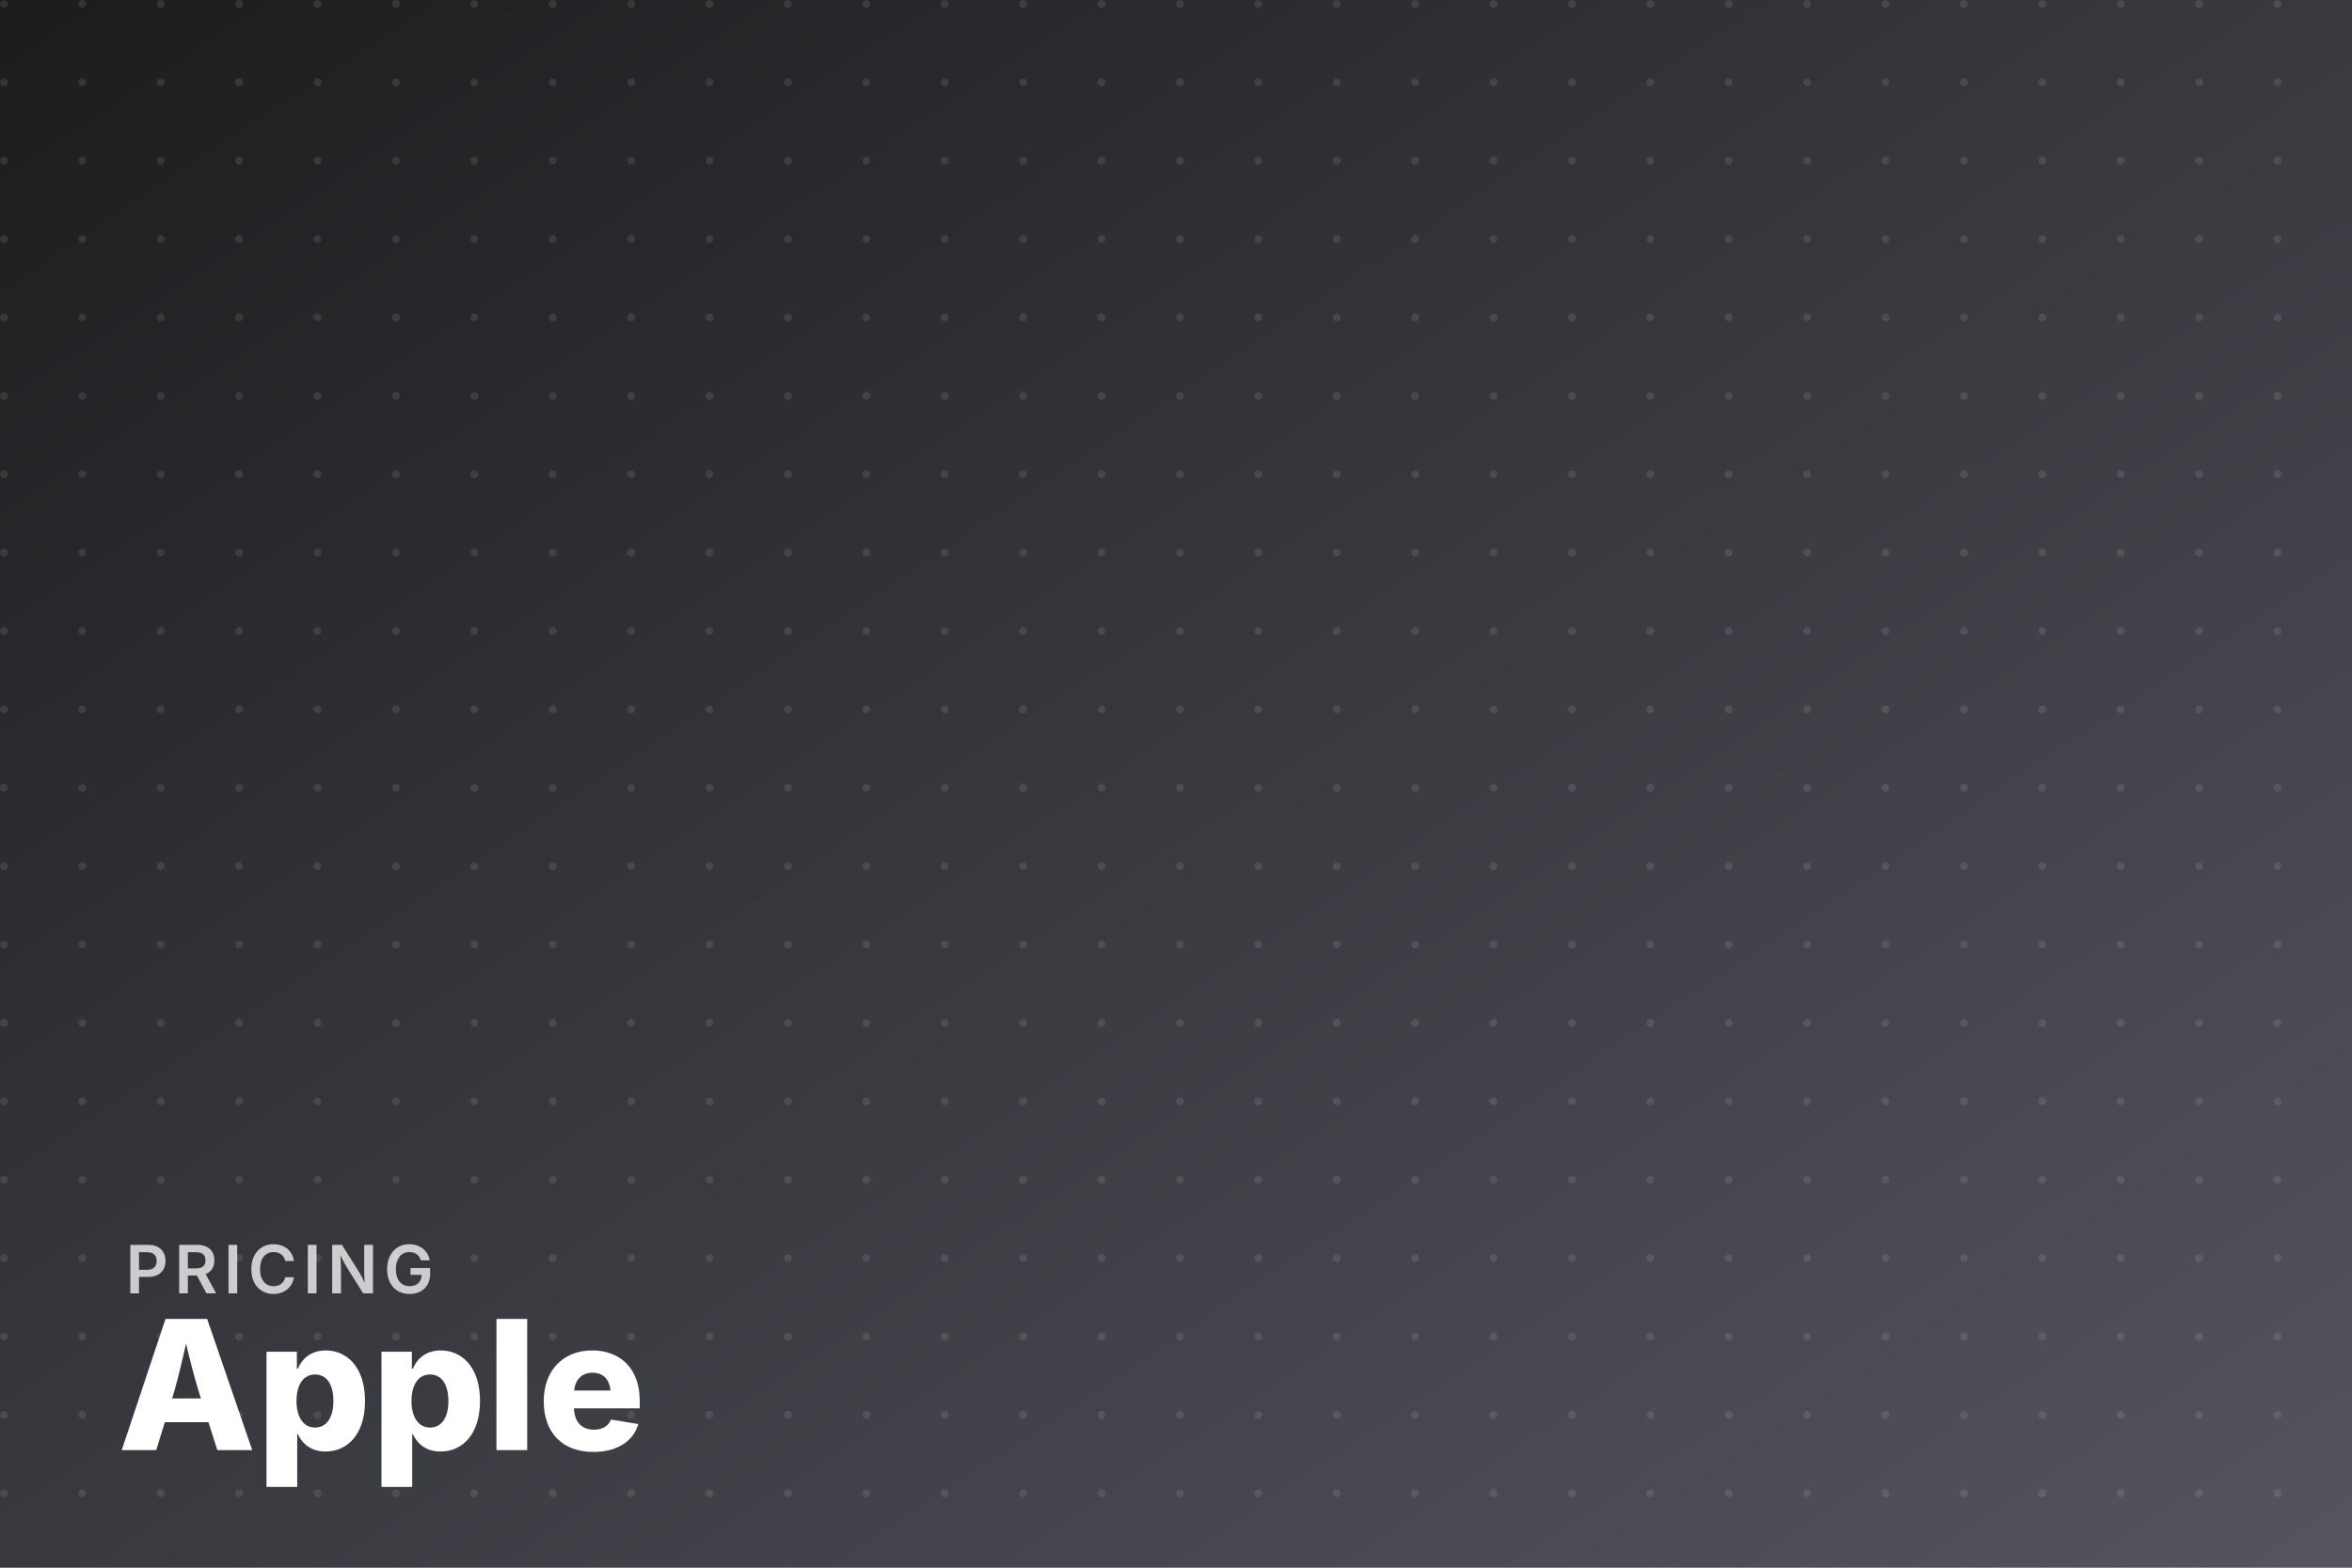
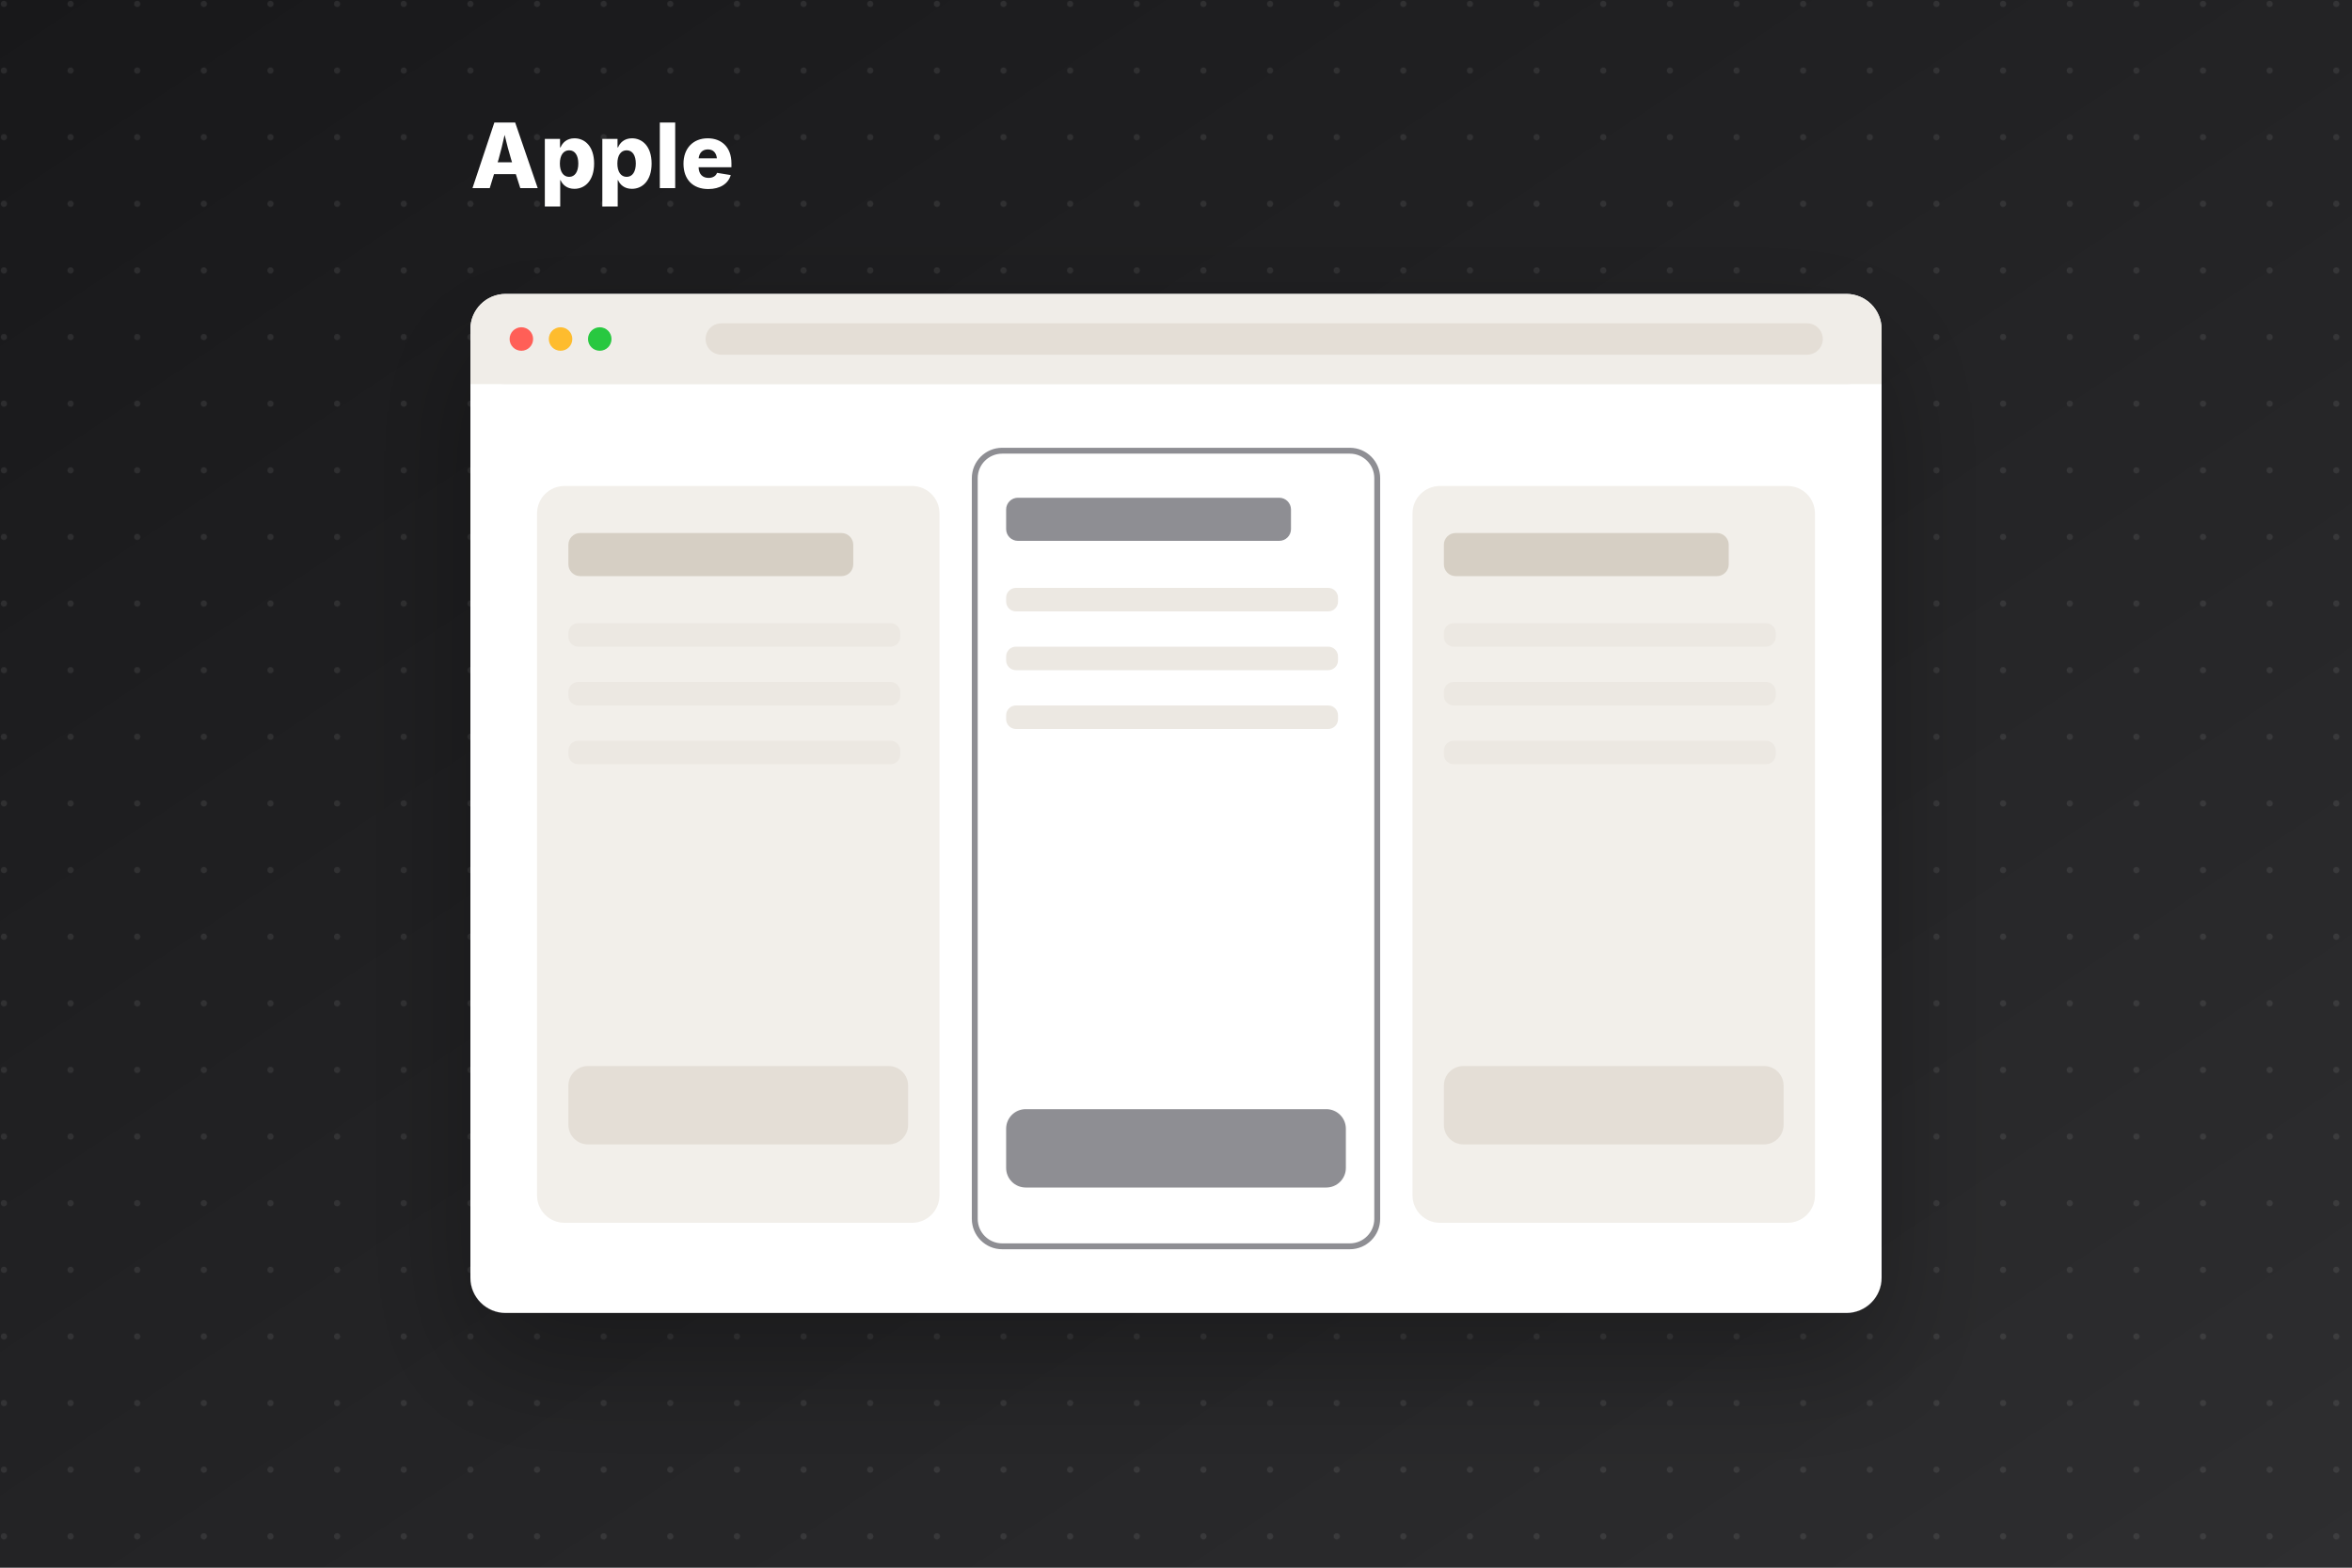
- <svg xmlns="http://www.w3.org/2000/svg" width="1200" height="800" viewBox="0 0 1200 800" role="img" aria-label="Apple">
+ <svg xmlns="http://www.w3.org/2000/svg" width="1200" height="800" viewBox="0 0 1200 800" role="img" aria-label="Apple UI mockup">
  <defs>
-     <linearGradient id="g" x1="0" y1="0" x2="1" y2="1">
-       <stop offset="0" stop-color="#1c1c1e" />
-       <stop offset="1" stop-color="#555560" />
+     <linearGradient id="bg" x1="0" y1="0" x2="1" y2="1">
+       <stop offset="0" stop-color="#18181a" />
+       <stop offset="1" stop-color="#2e2e30" />
    </linearGradient>
-     <pattern id="dots" width="40" height="40" patternUnits="userSpaceOnUse">
-       <circle cx="2" cy="2" r="2" fill="#ffffff" opacity="0.10" />
+     <pattern id="dots" width="34" height="34" patternUnits="userSpaceOnUse">
+       <circle cx="2" cy="2" r="1.6" fill="#ffffff" opacity="0.08" />
    </pattern>
+     <filter id="sh" x="-20%" y="-20%" width="140%" height="140%">
+       <feDropShadow dx="0" dy="24" stdDeviation="30" flood-color="#000" flood-opacity="0.30" />
+     </filter>
  </defs>
-   <rect width="1200" height="800" fill="url(#g)" />
-   <rect width="1200" height="800" fill="url(#dots)" />
-   <text x="64" y="660" font-family="Inter, Arial, sans-serif" font-size="34" font-weight="600" fill="#ffffff" opacity="0.75" letter-spacing="3">PRICING</text>
-   <text x="60" y="740" font-family="Inter, Arial, sans-serif" font-size="92" font-weight="800" fill="#ffffff">Apple</text>
+   <rect x="0" y="0" width="1200" height="800" rx="0" fill="url(#bg)" />
+   <rect x="0" y="0" width="1200" height="800" rx="0" fill="url(#dots)" />
+   <text x="240" y="96" font-family="Inter,Arial,sans-serif" font-size="46" font-weight="800" fill="#ffffff">Apple</text>
+   <g filter="url(#sh)">
+     <rect x="240" y="150" width="720" height="520" rx="18" fill="#ffffff" />
+   </g>
+   <rect x="240" y="150" width="720" height="46" rx="18" fill="#f0ede8" />
+   <rect x="240" y="178" width="720" height="18" rx="0" fill="#f0ede8" />
+   <circle cx="266" cy="173" r="6" fill="#ff5f57" />
+   <circle cx="286" cy="173" r="6" fill="#febc2e" />
+   <circle cx="306" cy="173" r="6" fill="#28c840" />
+   <rect x="360" y="165" width="570" height="16" rx="8" fill="#e4ded6" />
+   <g transform="translate(240,196)">
+     <rect x="34" y="52" width="205.333" height="376" rx="14" fill="#f2efea" />
+     <rect x="50" y="76" width="145.333" height="22" rx="6" fill="#d6cfc4" />
+     <rect x="50" y="122" width="169.333" height="12" rx="5" fill="#ece8e2" />
+     <rect x="50" y="152" width="169.333" height="12" rx="5" fill="#ece8e2" />
+     <rect x="50" y="182" width="169.333" height="12" rx="5" fill="#ece8e2" />
+     <rect x="50" y="348" width="173.333" height="40" rx="10" fill="#e4ded6" />
+     <rect x="257.333" y="34" width="205.333" height="406" rx="14" fill="#fff" stroke="#8e8e93" stroke-width="3" />
+     <rect x="273.333" y="58" width="145.333" height="22" rx="6" fill="#8e8e93" />
+     <rect x="273.333" y="104" width="169.333" height="12" rx="5" fill="#ece8e2" />
+     <rect x="273.333" y="134" width="169.333" height="12" rx="5" fill="#ece8e2" />
+     <rect x="273.333" y="164" width="169.333" height="12" rx="5" fill="#ece8e2" />
+     <rect x="273.333" y="370" width="173.333" height="40" rx="10" fill="#8e8e93" />
+     <rect x="480.667" y="52" width="205.333" height="376" rx="14" fill="#f2efea" />
+     <rect x="496.667" y="76" width="145.333" height="22" rx="6" fill="#d6cfc4" />
+     <rect x="496.667" y="122" width="169.333" height="12" rx="5" fill="#ece8e2" />
+     <rect x="496.667" y="152" width="169.333" height="12" rx="5" fill="#ece8e2" />
+     <rect x="496.667" y="182" width="169.333" height="12" rx="5" fill="#ece8e2" />
+     <rect x="496.667" y="348" width="173.333" height="40" rx="10" fill="#e4ded6" />
+   </g>
</svg>
